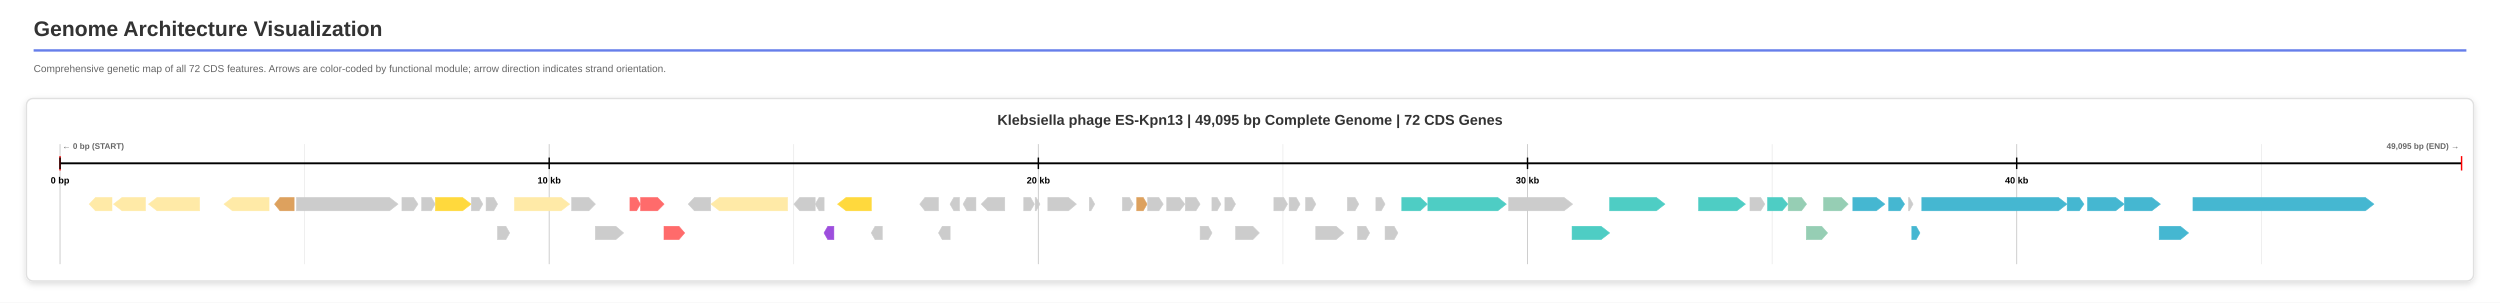
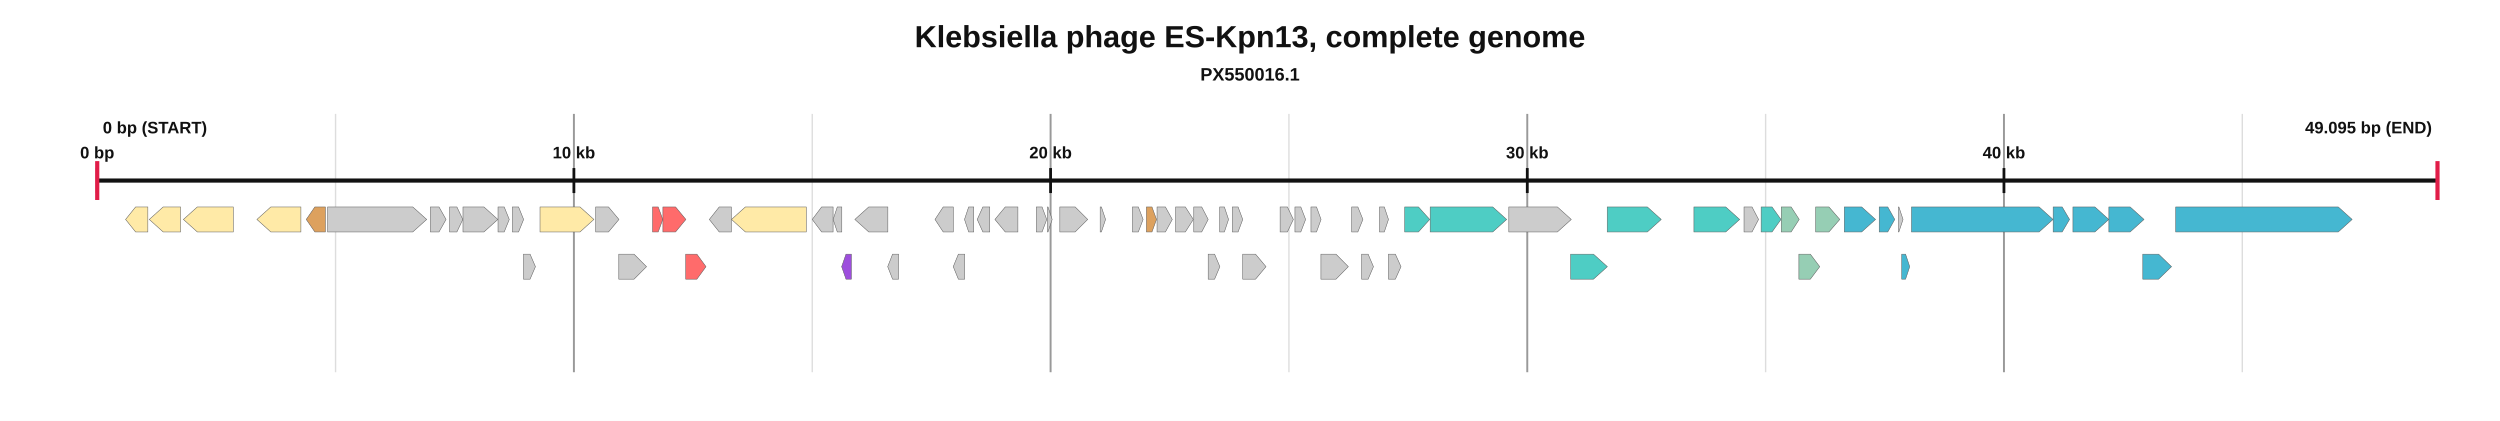
- <svg xmlns="http://www.w3.org/2000/svg" width="5205" height="630" viewBox="0 0 5205 630">
-   <defs>
-     <linearGradient id="grad" x1="0" x2="1" y1="0" y2="1">
-       <stop offset="0" stop-color="#667eea" />
-       <stop offset="1" stop-color="#764ba2" />
-     </linearGradient>
-     <filter id="shadow" x="-20%" y="-20%" width="140%" height="140%">
-       <feDropShadow dx="0" dy="5" stdDeviation="7" flood-opacity="0.14" />
-     </filter>
-   </defs>
-   <rect x="0" y="0" width="5205" height="630" rx="0" fill="white" stroke="none" stroke-width="1" />
-   <text x="70" y="75" font-family="Segoe UI,Arial,sans-serif" font-size="44" font-weight="700" fill="#333" text-anchor="start" style="">Genome Architecture Visualization</text>
-   <line x1="70" y1="105" x2="5135" y2="105" stroke="#667eea" stroke-width="5" />
-   <text x="70" y="150" font-family="Segoe UI,Arial,sans-serif" font-size="21" font-weight="400" fill="#666" text-anchor="start" style="">Comprehensive genetic map of all 72 CDS features. Arrows are color-coded by functional module; arrow direction indicates strand orientation.</text>
-   <rect x="55" y="205" width="5095" height="380" rx="14" fill="#ffffff" stroke="#e0e0e0" stroke-width="3" filter="url(#shadow)" />
-   <text x="2602.5" y="260" font-family="Segoe UI,Arial,sans-serif" font-size="30" font-weight="700" fill="#333" text-anchor="middle" style="">Klebsiella phage ES-Kpn13 | 49,095 bp Complete Genome | 72 CDS Genes</text>
-   <line x1="125.0" y1="300" x2="125.0" y2="550" stroke="#cccccc" stroke-width="2" />
-   <line x1="634.217" y1="300" x2="634.217" y2="550" stroke="#dddddd" stroke-width="1" />
-   <line x1="1143.434" y1="300" x2="1143.434" y2="550" stroke="#cccccc" stroke-width="2" />
-   <line x1="1652.65" y1="300" x2="1652.65" y2="550" stroke="#dddddd" stroke-width="1" />
-   <line x1="2161.867" y1="300" x2="2161.867" y2="550" stroke="#cccccc" stroke-width="2" />
-   <line x1="2671.084" y1="300" x2="2671.084" y2="550" stroke="#dddddd" stroke-width="1" />
-   <line x1="3180.301" y1="300" x2="3180.301" y2="550" stroke="#cccccc" stroke-width="2" />
-   <line x1="3689.518" y1="300" x2="3689.518" y2="550" stroke="#dddddd" stroke-width="1" />
-   <line x1="4198.735" y1="300" x2="4198.735" y2="550" stroke="#cccccc" stroke-width="2" />
-   <line x1="4707.951" y1="300" x2="4707.951" y2="550" stroke="#dddddd" stroke-width="1" />
-   <line x1="125" y1="340" x2="5125" y2="340" stroke="#000" stroke-width="4" />
-   <line x1="125" y1="325" x2="125" y2="355" stroke="#ff0000" stroke-width="3" />
-   <line x1="5125" y1="325" x2="5125" y2="355" stroke="#ff0000" stroke-width="3" />
-   <line x1="125.0" y1="328" x2="125.0" y2="352" stroke="#000" stroke-width="3" />
-   <text x="125.0" y="382" font-family="Segoe UI,Arial,sans-serif" font-size="19" font-weight="700" fill="#000" text-anchor="middle" style="">0 bp</text>
-   <line x1="1143.434" y1="328" x2="1143.434" y2="352" stroke="#000" stroke-width="3" />
-   <text x="1143.434" y="382" font-family="Segoe UI,Arial,sans-serif" font-size="19" font-weight="700" fill="#000" text-anchor="middle" style="">10 kb</text>
-   <line x1="2161.867" y1="328" x2="2161.867" y2="352" stroke="#000" stroke-width="3" />
-   <text x="2161.867" y="382" font-family="Segoe UI,Arial,sans-serif" font-size="19" font-weight="700" fill="#000" text-anchor="middle" style="">20 kb</text>
-   <line x1="3180.301" y1="328" x2="3180.301" y2="352" stroke="#000" stroke-width="3" />
-   <text x="3180.301" y="382" font-family="Segoe UI,Arial,sans-serif" font-size="19" font-weight="700" fill="#000" text-anchor="middle" style="">30 kb</text>
-   <line x1="4198.735" y1="328" x2="4198.735" y2="352" stroke="#000" stroke-width="3" />
-   <text x="4198.735" y="382" font-family="Segoe UI,Arial,sans-serif" font-size="19" font-weight="700" fill="#000" text-anchor="middle" style="">40 kb</text>
-   <text x="130" y="310" font-family="Segoe UI,Arial,sans-serif" font-size="17" font-weight="700" fill="#666" text-anchor="start" style="">← 0 bp (START)</text>
-   <text x="5120" y="310" font-family="Segoe UI,Arial,sans-serif" font-size="17" font-weight="700" fill="#666" text-anchor="end" style="">49,095 bp (END) →</text>
-   <polygon points="233.2,411.0 198.9,411.0 185.6,425.0 198.9,439.0 233.2,439.0" fill="#FFEAA7" stroke="#FFEAA7" stroke-width="1" />
-   <polygon points="303.0,411.0 254.2,411.0 236.2,425.0 254.2,439.0 303.0,439.0" fill="#FFEAA7" stroke="#FFEAA7" stroke-width="1" />
-   <polygon points="415.7,411.0 327.1,411.0 309.1,425.0 327.1,439.0 415.7,439.0" fill="#FFEAA7" stroke="#FFEAA7" stroke-width="1" />
-   <polygon points="560.2,411.0 484.2,411.0 466.2,425.0 484.2,439.0 560.2,439.0" fill="#FFEAA7" stroke="#FFEAA7" stroke-width="1" />
-   <polygon points="612.4,411.0 583.0,411.0 571.6,425.0 583.0,439.0 612.4,439.0" fill="#DDA15E" stroke="#DDA15E" stroke-width="1" />
-   <polygon points="617.2,411.0 810.8,411.0 828.8,425.0 810.8,439.0 617.2,439.0" fill="#CCCCCC" stroke="#CCCCCC" stroke-width="1" />
-   <polygon points="836.8,411.0 860.9,411.0 870.3,425.0 860.9,439.0 836.8,439.0" fill="#CCCCCC" stroke="#CCCCCC" stroke-width="1" />
-   <polygon points="877.8,411.0 898.1,411.0 906.1,425.0 898.1,439.0 877.8,439.0" fill="#CCCCCC" stroke="#CCCCCC" stroke-width="1" />
-   <polygon points="906.4,411.0 962.9,411.0 980.9,425.0 962.9,439.0 906.4,439.0" fill="#FFD93D" stroke="#FFD93D" stroke-width="1" />
-   <polygon points="981.3,411.0 997.3,411.0 1005.3,425.0 997.3,439.0 981.3,439.0" fill="#CCCCCC" stroke="#CCCCCC" stroke-width="1" />
-   <polygon points="1012.0,411.0 1028.0,411.0 1036.0,425.0 1028.0,439.0 1012.0,439.0" fill="#CCCCCC" stroke="#CCCCCC" stroke-width="1" />
-   <polygon points="1035.7,471.0 1053.2,471.0 1061.2,485.0 1053.2,499.0 1035.7,499.0" fill="#CCCCCC" stroke="#CCCCCC" stroke-width="1" />
-   <polygon points="1071.0,411.0 1168.1,411.0 1186.1,425.0 1168.1,439.0 1071.0,439.0" fill="#FFEAA7" stroke="#FFEAA7" stroke-width="1" />
-   <polygon points="1190.0,411.0 1225.8,411.0 1239.7,425.0 1225.8,439.0 1190.0,439.0" fill="#CCCCCC" stroke="#CCCCCC" stroke-width="1" />
-   <polygon points="1239.4,471.0 1282.0,471.0 1298.5,485.0 1282.0,499.0 1239.4,499.0" fill="#CCCCCC" stroke="#CCCCCC" stroke-width="1" />
-   <polygon points="1311.5,411.0 1325.4,411.0 1333.4,425.0 1325.4,439.0 1311.5,439.0" fill="#FF6B6B" stroke="#FF6B6B" stroke-width="1" />
-   <polygon points="1333.6,411.0 1368.9,411.0 1382.7,425.0 1368.9,439.0 1333.6,439.0" fill="#FF6B6B" stroke="#FF6B6B" stroke-width="1" />
-   <polygon points="1382.4,471.0 1413.5,471.0 1425.6,485.0 1413.5,499.0 1382.4,499.0" fill="#FF6B6B" stroke="#FF6B6B" stroke-width="1" />
-   <polygon points="1479.7,411.0 1445.9,411.0 1432.8,425.0 1445.9,439.0 1479.7,439.0" fill="#CCCCCC" stroke="#CCCCCC" stroke-width="1" />
-   <polygon points="1639.8,411.0 1498.1,411.0 1480.1,425.0 1498.1,439.0 1639.8,439.0" fill="#FFEAA7" stroke="#FFEAA7" stroke-width="1" />
-   <polygon points="1697.2,411.0 1665.1,411.0 1652.7,425.0 1665.1,439.0 1697.2,439.0" fill="#CCCCCC" stroke="#CCCCCC" stroke-width="1" />
-   <polygon points="1715.8,411.0 1705.3,411.0 1697.3,425.0 1705.3,439.0 1715.8,439.0" fill="#CCCCCC" stroke="#CCCCCC" stroke-width="1" />
-   <polygon points="1736.2,471.0 1723.5,471.0 1715.5,485.0 1723.5,499.0 1736.2,499.0" fill="#9D4EDD" stroke="#9D4EDD" stroke-width="1" />
-   <polygon points="1814.2,411.0 1761.7,411.0 1743.7,425.0 1761.7,439.0 1814.2,439.0" fill="#FFD93D" stroke="#FFD93D" stroke-width="1" />
-   <polygon points="1837.0,471.0 1821.9,471.0 1813.9,485.0 1821.9,499.0 1837.0,499.0" fill="#CCCCCC" stroke="#CCCCCC" stroke-width="1" />
-   <polygon points="1953.9,411.0 1925.8,411.0 1914.9,425.0 1925.8,439.0 1953.9,439.0" fill="#CCCCCC" stroke="#CCCCCC" stroke-width="1" />
-   <polygon points="1978.2,471.0 1961.9,471.0 1953.9,485.0 1961.9,499.0 1978.2,499.0" fill="#CCCCCC" stroke="#CCCCCC" stroke-width="1" />
-   <polygon points="1997.7,411.0 1985.9,411.0 1977.9,425.0 1985.9,439.0 1997.7,439.0" fill="#CCCCCC" stroke="#CCCCCC" stroke-width="1" />
-   <polygon points="2031.9,411.0 2013.1,411.0 2005.1,425.0 2013.1,439.0 2031.9,439.0" fill="#CCCCCC" stroke="#CCCCCC" stroke-width="1" />
-   <polygon points="2092.0,411.0 2056.7,411.0 2042.9,425.0 2056.7,439.0 2092.0,439.0" fill="#CCCCCC" stroke="#CCCCCC" stroke-width="1" />
-   <polygon points="2131.4,411.0 2145.6,411.0 2153.6,425.0 2145.6,439.0 2131.4,439.0" fill="#CCCCCC" stroke="#CCCCCC" stroke-width="1" />
-   <polygon points="2155.2,411.0 2157.2,411.0 2165.2,425.0 2157.2,439.0 2155.2,439.0" fill="#CCCCCC" stroke="#CCCCCC" stroke-width="1" />
-   <polygon points="2181.6,411.0 2224.4,411.0 2241.1,425.0 2224.4,439.0 2181.6,439.0" fill="#CCCCCC" stroke="#CCCCCC" stroke-width="1" />
-   <polygon points="2267.8,411.0 2271.3,411.0 2279.3,425.0 2271.3,439.0 2267.8,439.0" fill="#CCCCCC" stroke="#CCCCCC" stroke-width="1" />
-   <polygon points="2336.7,411.0 2351.5,411.0 2359.5,425.0 2351.5,439.0 2336.7,439.0" fill="#CCCCCC" stroke="#CCCCCC" stroke-width="1" />
-   <polygon points="2366.6,411.0 2380.2,411.0 2388.2,425.0 2380.2,439.0 2366.6,439.0" fill="#DDA15E" stroke="#DDA15E" stroke-width="1" />
-   <polygon points="2389.3,411.0 2412.7,411.0 2421.9,425.0 2412.7,439.0 2389.3,439.0" fill="#CCCCCC" stroke="#CCCCCC" stroke-width="1" />
-   <polygon points="2429.0,411.0 2456.2,411.0 2466.8,425.0 2456.2,439.0 2429.0,439.0" fill="#CCCCCC" stroke="#CCCCCC" stroke-width="1" />
-   <polygon points="2467.8,411.0 2489.9,411.0 2498.6,425.0 2489.9,439.0 2467.8,439.0" fill="#CCCCCC" stroke="#CCCCCC" stroke-width="1" />
-   <polygon points="2498.6,471.0 2515.5,471.0 2523.5,485.0 2515.5,499.0 2498.6,499.0" fill="#CCCCCC" stroke="#CCCCCC" stroke-width="1" />
-   <polygon points="2523.2,411.0 2534.0,411.0 2542.0,425.0 2534.0,439.0 2523.2,439.0" fill="#CCCCCC" stroke="#CCCCCC" stroke-width="1" />
-   <polygon points="2550.2,411.0 2564.4,411.0 2572.4,425.0 2564.4,439.0 2550.2,439.0" fill="#CCCCCC" stroke="#CCCCCC" stroke-width="1" />
-   <polygon points="2572.4,471.0 2608.2,471.0 2622.1,485.0 2608.2,499.0 2572.4,499.0" fill="#CCCCCC" stroke="#CCCCCC" stroke-width="1" />
-   <polygon points="2652.2,411.0 2672.6,411.0 2680.6,425.0 2672.6,439.0 2652.2,439.0" fill="#CCCCCC" stroke="#CCCCCC" stroke-width="1" />
-   <polygon points="2683.9,411.0 2698.7,411.0 2706.7,425.0 2698.7,439.0 2683.9,439.0" fill="#CCCCCC" stroke="#CCCCCC" stroke-width="1" />
-   <polygon points="2718.1,411.0 2731.7,411.0 2739.7,425.0 2731.7,439.0 2718.1,439.0" fill="#CCCCCC" stroke="#CCCCCC" stroke-width="1" />
-   <polygon points="2739.4,471.0 2781.6,471.0 2798.0,485.0 2781.6,499.0 2739.4,499.0" fill="#CCCCCC" stroke="#CCCCCC" stroke-width="1" />
-   <polygon points="2805.1,411.0 2821.1,411.0 2829.1,425.0 2821.1,439.0 2805.1,439.0" fill="#CCCCCC" stroke="#CCCCCC" stroke-width="1" />
-   <polygon points="2826.4,471.0 2843.7,471.0 2851.7,485.0 2843.7,499.0 2826.4,499.0" fill="#CCCCCC" stroke="#CCCCCC" stroke-width="1" />
-   <polygon points="2864.6,411.0 2875.7,411.0 2883.7,425.0 2875.7,439.0 2864.6,439.0" fill="#CCCCCC" stroke="#CCCCCC" stroke-width="1" />
-   <polygon points="2883.7,471.0 2902.5,471.0 2910.5,485.0 2902.5,499.0 2883.7,499.0" fill="#CCCCCC" stroke="#CCCCCC" stroke-width="1" />
-   <polygon points="2918.5,411.0 2956.9,411.0 2971.8,425.0 2956.9,439.0 2918.5,439.0" fill="#4ECDC4" stroke="#4ECDC4" stroke-width="1" />
-   <polygon points="2972.8,411.0 3118.2,411.0 3136.2,425.0 3118.2,439.0 2972.8,439.0" fill="#4ECDC4" stroke="#4ECDC4" stroke-width="1" />
-   <polygon points="3140.9,411.0 3256.3,411.0 3274.3,425.0 3256.3,439.0 3140.9,439.0" fill="#CCCCCC" stroke="#CCCCCC" stroke-width="1" />
-   <polygon points="3273.0,471.0 3333.4,471.0 3351.4,485.0 3333.4,499.0 3273.0,499.0" fill="#4ECDC4" stroke="#4ECDC4" stroke-width="1" />
-   <polygon points="3351.1,411.0 3448.5,411.0 3466.5,425.0 3448.5,439.0 3351.1,439.0" fill="#4ECDC4" stroke="#4ECDC4" stroke-width="1" />
-   <polygon points="3536.3,411.0 3616.0,411.0 3634.0,425.0 3616.0,439.0 3536.3,439.0" fill="#4ECDC4" stroke="#4ECDC4" stroke-width="1" />
-   <polygon points="3643.4,411.0 3665.7,411.0 3674.4,425.0 3665.7,439.0 3643.4,439.0" fill="#CCCCCC" stroke="#CCCCCC" stroke-width="1" />
-   <polygon points="3679.9,411.0 3710.4,411.0 3722.3,425.0 3710.4,439.0 3679.9,439.0" fill="#4ECDC4" stroke="#4ECDC4" stroke-width="1" />
-   <polygon points="3722.9,411.0 3750.6,411.0 3761.3,425.0 3750.6,439.0 3722.9,439.0" fill="#96CEB4" stroke="#96CEB4" stroke-width="1" />
-   <polygon points="3760.6,471.0 3792.6,471.0 3805.1,485.0 3792.6,499.0 3760.6,499.0" fill="#96CEB4" stroke="#96CEB4" stroke-width="1" />
-   <polygon points="3796.5,411.0 3833.6,411.0 3848.0,425.0 3833.6,439.0 3796.5,439.0" fill="#96CEB4" stroke="#96CEB4" stroke-width="1" />
-   <polygon points="3857.6,411.0 3906.4,411.0 3924.4,425.0 3906.4,439.0 3857.6,439.0" fill="#45B7D1" stroke="#45B7D1" stroke-width="1" />
-   <polygon points="3932.2,411.0 3956.1,411.0 3965.4,425.0 3956.1,439.0 3932.2,439.0" fill="#45B7D1" stroke="#45B7D1" stroke-width="1" />
-   <polygon points="3973.5,411.0 3975.1,411.0 3983.1,425.0 3975.1,439.0 3973.5,439.0" fill="#CCCCCC" stroke="#CCCCCC" stroke-width="1" />
-   <polygon points="3980.4,471.0 3989.4,471.0 3997.4,485.0 3989.4,499.0 3980.4,499.0" fill="#45B7D1" stroke="#45B7D1" stroke-width="1" />
-   <polygon points="4001.2,411.0 4285.5,411.0 4303.5,425.0 4285.5,439.0 4001.2,439.0" fill="#45B7D1" stroke="#45B7D1" stroke-width="1" />
-   <polygon points="4303.8,411.0 4329.1,411.0 4338.9,425.0 4329.1,439.0 4303.8,439.0" fill="#45B7D1" stroke="#45B7D1" stroke-width="1" />
-   <polygon points="4346.1,411.0 4404.7,411.0 4422.7,425.0 4404.7,439.0 4346.1,439.0" fill="#45B7D1" stroke="#45B7D1" stroke-width="1" />
-   <polygon points="4422.9,411.0 4480.0,411.0 4498.0,425.0 4480.0,439.0 4422.9,439.0" fill="#45B7D1" stroke="#45B7D1" stroke-width="1" />
-   <polygon points="4495.4,471.0 4539.5,471.0 4556.7,485.0 4539.5,499.0 4495.4,499.0" fill="#45B7D1" stroke="#45B7D1" stroke-width="1" />
-   <polygon points="4565.7,411.0 4924.6,411.0 4942.6,425.0 4924.6,439.0 4565.7,439.0" fill="#45B7D1" stroke="#45B7D1" stroke-width="1" />
+ <svg xmlns="http://www.w3.org/2000/svg" id="genomeSvg" viewBox="0 0 1800 303" role="img" aria-label="Genome architecture map">
+   <rect width="100%" height="100%" fill="white" />
+   <style>text{font-family:Arial,Helvetica,sans-serif;fill:#111}.t{font-weight:800}.axis{stroke:#111;stroke-width:3}.major{stroke:#999;stroke-width:1.4}.minor{stroke:#ddd;stroke-width:1}.end{stroke:#e11d48;stroke-width:3}</style>
+   <text x="900" y="34" text-anchor="middle" font-size="22" class="t">Klebsiella phage ES-Kpn13, complete genome</text>
+   <text x="900" y="58" text-anchor="middle" font-size="13" font-weight="700">PX550016.1</text>
+   <line x1="70" y1="121" x2="70" y2="139" stroke="#111" stroke-width="2" />
+   <text x="70" y="114" text-anchor="middle" font-size="12" font-weight="700">0 bp</text>
+   <line x1="241.606" y1="82" x2="241.606" y2="268" class="minor" />
+   <line x1="413.212" y1="82" x2="413.212" y2="268" class="major" />
+   <line x1="413.212" y1="121" x2="413.212" y2="139" stroke="#111" stroke-width="2" />
+   <text x="413.212" y="114" text-anchor="middle" font-size="12" font-weight="700">10 kb</text>
+   <line x1="584.818" y1="82" x2="584.818" y2="268" class="minor" />
+   <line x1="756.424" y1="82" x2="756.424" y2="268" class="major" />
+   <line x1="756.424" y1="121" x2="756.424" y2="139" stroke="#111" stroke-width="2" />
+   <text x="756.424" y="114" text-anchor="middle" font-size="12" font-weight="700">20 kb</text>
+   <line x1="928.03" y1="82" x2="928.03" y2="268" class="minor" />
+   <line x1="1099.636" y1="82" x2="1099.636" y2="268" class="major" />
+   <line x1="1099.636" y1="121" x2="1099.636" y2="139" stroke="#111" stroke-width="2" />
+   <text x="1099.636" y="114" text-anchor="middle" font-size="12" font-weight="700">30 kb</text>
+   <line x1="1271.242" y1="82" x2="1271.242" y2="268" class="minor" />
+   <line x1="1442.849" y1="82" x2="1442.849" y2="268" class="major" />
+   <line x1="1442.849" y1="121" x2="1442.849" y2="139" stroke="#111" stroke-width="2" />
+   <text x="1442.849" y="114" text-anchor="middle" font-size="12" font-weight="700">40 kb</text>
+   <line x1="1614.455" y1="82" x2="1614.455" y2="268" class="minor" />
+   <line x1="70" y1="130" x2="1755" y2="130" class="axis" />
+   <line x1="70" y1="116" x2="70" y2="144" class="end" />
+   <line x1="1755" y1="116" x2="1755" y2="144" class="end" />
+   <text x="74" y="96" font-size="12" font-weight="800">0 bp (START)</text>
+   <text x="1751" y="96" text-anchor="end" font-size="12" font-weight="800">49.095 bp (END)</text>
+   <polygon points="106.449,149 97.634,149 90.421,158 97.634,167 106.449,167" fill="#FFEAA7" stroke="#555" stroke-width="0.35" />
+   <polygon points="129.993,149 117.479,149 107.479,158 117.479,167 129.993,167" fill="#FFEAA7" stroke="#555" stroke-width="0.35" />
+   <polygon points="167.953,149 142.053,149 132.053,158 142.053,167 167.953,167" fill="#FFEAA7" stroke="#555" stroke-width="0.35" />
+   <polygon points="216.655,149 194.976,149 184.976,158 194.976,167 216.655,167" fill="#FFEAA7" stroke="#555" stroke-width="0.35" />
+   <polygon points="234.261,149 226.692,149 220.499,158 226.692,167 234.261,167" fill="#DDA15E" stroke="#555" stroke-width="0.35" />
+   <polygon points="235.874,149 297.194,149 307.194,158 297.194,167 235.874,167" fill="#CCCCCC" stroke="#555" stroke-width="0.35" />
+   <polygon points="309.871,149 316.081,149 321.163,158 316.081,167 309.871,167" fill="#CCCCCC" stroke="#555" stroke-width="0.35" />
+   <polygon points="323.702,149 328.95,149 333.244,158 328.95,167 323.702,167" fill="#CCCCCC" stroke="#555" stroke-width="0.35" />
+   <polygon points="333.347,149 348.435,149 358.435,158 348.435,167 333.347,167" fill="#CCCCCC" stroke="#555" stroke-width="0.35" />
+   <polygon points="358.573,149 363.028,149 366.673,158 363.028,167 358.573,167" fill="#CCCCCC" stroke="#555" stroke-width="0.35" />
+   <polygon points="368.903,149 373.358,149 377.003,158 373.358,167 368.903,167" fill="#CCCCCC" stroke="#555" stroke-width="0.35" />
+   <polygon points="376.9,183 381.638,183 385.515,192 381.638,201 376.9,201" fill="#CCCCCC" stroke="#555" stroke-width="0.35" />
+   <polygon points="388.81,149 417.593,149 427.593,158 417.593,167 388.81,167" fill="#FFEAA7" stroke="#555" stroke-width="0.35" />
+   <polygon points="428.897,149 438.109,149 445.646,158 438.109,167 428.897,167" fill="#CCCCCC" stroke="#555" stroke-width="0.35" />
+   <polygon points="445.543,183 456.51,183 465.483,192 456.51,201 445.543,201" fill="#CCCCCC" stroke="#555" stroke-width="0.35" />
+   <polygon points="469.842,149 473.901,149 477.221,158 473.901,167 469.842,167" fill="#FF6B6B" stroke="#555" stroke-width="0.35" />
+   <polygon points="477.29,149 486.388,149 493.833,158 486.388,167 477.29,167" fill="#FF6B6B" stroke="#555" stroke-width="0.35" />
+   <polygon points="493.73,183 501.752,183 508.316,192 501.752,201 493.73,201" fill="#FF6B6B" stroke="#555" stroke-width="0.35" />
+   <polygon points="526.541,149 517.839,149 510.719,158 517.839,167 526.541,167" fill="#CCCCCC" stroke="#555" stroke-width="0.35" />
+   <polygon points="580.494,149 536.678,149 526.678,158 536.678,167 580.494,167" fill="#FFEAA7" stroke="#555" stroke-width="0.35" />
+   <polygon points="599.817,149 591.567,149 584.818,158 591.567,167 599.817,167" fill="#CCCCCC" stroke="#555" stroke-width="0.35" />
+   <polygon points="606.097,149 602.851,149 599.851,158 602.851,167 606.097,167" fill="#CCCCCC" stroke="#555" stroke-width="0.35" />
+   <polygon points="612.962,183 609.13,183 605.994,192 609.13,201 612.962,201" fill="#9D4EDD" stroke="#555" stroke-width="0.35" />
+   <polygon points="639.252,149 625.501,149 615.501,158 625.501,167 639.252,167" fill="#CCCCCC" stroke="#555" stroke-width="0.35" />
+   <polygon points="646.94,183 642.655,183 639.149,192 642.655,201 646.94,201" fill="#CCCCCC" stroke="#555" stroke-width="0.35" />
+   <polygon points="686.34,149 679.111,149 673.195,158 679.111,167 686.34,167" fill="#CCCCCC" stroke="#555" stroke-width="0.35" />
+   <polygon points="694.543,183 690.032,183 686.34,192 690.032,201 694.543,201" fill="#CCCCCC" stroke="#555" stroke-width="0.35" />
+   <polygon points="701.098,149 697.44,149 694.44,158 697.44,167 701.098,167" fill="#CCCCCC" stroke="#555" stroke-width="0.35" />
+   <polygon points="712.63,149 707.666,149 703.604,158 707.666,167 712.63,167" fill="#CCCCCC" stroke="#555" stroke-width="0.35" />
+   <polygon points="732.88,149 723.781,149 716.337,158 723.781,167 732.88,167" fill="#CCCCCC" stroke="#555" stroke-width="0.35" />
+   <polygon points="746.162,149 750.277,149 753.644,158 750.277,167 746.162,167" fill="#CCCCCC" stroke="#555" stroke-width="0.35" />
+   <polygon points="754.193,149 754.557,149 757.557,158 754.557,167 754.193,167" fill="#CCCCCC" stroke="#555" stroke-width="0.35" />
+   <polygon points="763.083,149 774.107,149 783.126,158 774.107,167 763.083,167" fill="#CCCCCC" stroke="#555" stroke-width="0.35" />
+   <polygon points="792.118,149 792.997,149 795.997,158 792.997,167 792.118,167" fill="#CCCCCC" stroke="#555" stroke-width="0.35" />
+   <polygon points="815.354,149 819.582,149 823.042,158 819.582,167 815.354,167" fill="#CCCCCC" stroke="#555" stroke-width="0.35" />
+   <polygon points="825.41,149 829.412,149 832.686,158 829.412,167 825.41,167" fill="#DDA15E" stroke="#555" stroke-width="0.35" />
+   <polygon points="833.064,149 839.104,149 844.046,158 839.104,167 833.064,167" fill="#CCCCCC" stroke="#555" stroke-width="0.35" />
+   <polygon points="846.449,149 853.452,149 859.182,158 853.452,167 846.449,167" fill="#CCCCCC" stroke="#555" stroke-width="0.35" />
+   <polygon points="859.525,149 865.226,149 869.89,158 865.226,167 859.525,167" fill="#CCCCCC" stroke="#555" stroke-width="0.35" />
+   <polygon points="869.89,183 874.515,183 878.299,192 874.515,201 869.89,201" fill="#CCCCCC" stroke="#555" stroke-width="0.35" />
+   <polygon points="878.196,149 881.545,149 884.545,158 881.545,167 878.196,167" fill="#CCCCCC" stroke="#555" stroke-width="0.35" />
+   <polygon points="887.291,149 891.406,149 894.773,158 891.406,167 887.291,167" fill="#CCCCCC" stroke="#555" stroke-width="0.35" />
+   <polygon points="894.773,183 903.985,183 911.522,192 903.985,201 894.773,201" fill="#CCCCCC" stroke="#555" stroke-width="0.35" />
+   <polygon points="921.681,149 926.929,149 931.222,158 926.929,167 921.681,167" fill="#CCCCCC" stroke="#555" stroke-width="0.35" />
+   <polygon points="932.355,149 936.583,149 940.043,158 936.583,167 932.355,167" fill="#CCCCCC" stroke="#555" stroke-width="0.35" />
+   <polygon points="943.887,149 947.889,149 951.163,158 947.889,167 943.887,167" fill="#CCCCCC" stroke="#555" stroke-width="0.35" />
+   <polygon points="951.06,183 961.914,183 970.795,192 961.914,201 951.06,201" fill="#CCCCCC" stroke="#555" stroke-width="0.35" />
+   <polygon points="973.197,149 977.652,149 981.297,158 977.652,167 973.197,167" fill="#CCCCCC" stroke="#555" stroke-width="0.35" />
+   <polygon points="980.37,183 985.052,183 988.882,192 985.052,201 980.37,201" fill="#CCCCCC" stroke="#555" stroke-width="0.35" />
+   <polygon points="993.241,149 996.693,149 999.693,158 996.693,167 993.241,167" fill="#CCCCCC" stroke="#555" stroke-width="0.35" />
+   <polygon points="999.693,183 1004.658,183 1008.72,192 1004.658,201 999.693,201" fill="#CCCCCC" stroke="#555" stroke-width="0.35" />
+   <polygon points="1011.397,149 1021.288,149 1029.381,158 1021.288,167 1011.397,167" fill="#4ECDC4" stroke="#555" stroke-width="0.35" />
+   <polygon points="1029.724,149 1074.775,149 1084.775,158 1074.775,167 1029.724,167" fill="#4ECDC4" stroke="#555" stroke-width="0.35" />
+   <polygon points="1086.354,149 1121.315,149 1131.315,158 1121.315,167 1086.354,167" fill="#CCCCCC" stroke="#555" stroke-width="0.35" />
+   <polygon points="1130.869,183 1147.296,183 1157.296,192 1147.296,201 1130.869,201" fill="#4ECDC4" stroke="#555" stroke-width="0.35" />
+   <polygon points="1157.193,149 1186.079,149 1196.079,158 1186.079,167 1157.193,167" fill="#4ECDC4" stroke="#555" stroke-width="0.35" />
+   <polygon points="1219.623,149 1242.537,149 1252.537,158 1242.537,167 1219.623,167" fill="#4ECDC4" stroke="#555" stroke-width="0.35" />
+   <polygon points="1255.695,149 1261.452,149 1266.163,158 1261.452,167 1255.695,167" fill="#CCCCCC" stroke="#555" stroke-width="0.35" />
+   <polygon points="1268.016,149 1275.869,149 1282.294,158 1275.869,167 1268.016,167" fill="#4ECDC4" stroke="#555" stroke-width="0.35" />
+   <polygon points="1282.5,149 1289.616,149 1295.439,158 1289.616,167 1282.5,167" fill="#96CEB4" stroke="#555" stroke-width="0.35" />
+   <polygon points="1295.199,183 1303.448,183 1310.197,192 1303.448,201 1295.199,201" fill="#96CEB4" stroke="#555" stroke-width="0.35" />
+   <polygon points="1307.28,149 1316.831,149 1324.646,158 1316.831,167 1307.28,167" fill="#96CEB4" stroke="#555" stroke-width="0.35" />
+   <polygon points="1327.872,149 1340.387,149 1350.387,158 1340.387,167 1327.872,167" fill="#45B7D1" stroke="#555" stroke-width="0.35" />
+   <polygon points="1353.03,149 1359.184,149 1364.219,158 1359.184,167 1353.03,167" fill="#45B7D1" stroke="#555" stroke-width="0.35" />
+   <polygon points="1366.93,149 1367.191,149 1370.191,158 1367.191,167 1366.93,167" fill="#CCCCCC" stroke="#555" stroke-width="0.35" />
+   <polygon points="1369.264,183 1371.996,183 1374.996,192 1371.996,201 1369.264,201" fill="#45B7D1" stroke="#555" stroke-width="0.35" />
+   <polygon points="1376.265,149 1468.165,149 1478.165,158 1468.165,167 1376.265,167" fill="#45B7D1" stroke="#555" stroke-width="0.35" />
+   <polygon points="1478.268,149 1484.762,149 1490.075,158 1484.762,167 1478.268,167" fill="#45B7D1" stroke="#555" stroke-width="0.35" />
+   <polygon points="1492.511,149 1508.321,149 1518.321,158 1508.321,167 1492.511,167" fill="#45B7D1" stroke="#555" stroke-width="0.35" />
+   <polygon points="1518.39,149 1533.684,149 1543.684,158 1533.684,167 1518.39,167" fill="#45B7D1" stroke="#555" stroke-width="0.35" />
+   <polygon points="1542.826,183 1554.19,183 1563.488,192 1554.19,201 1542.826,201" fill="#45B7D1" stroke="#555" stroke-width="0.35" />
+   <polygon points="1566.508,149 1683.531,149 1693.531,158 1683.531,167 1566.508,167" fill="#45B7D1" stroke="#555" stroke-width="0.35" />
</svg>
